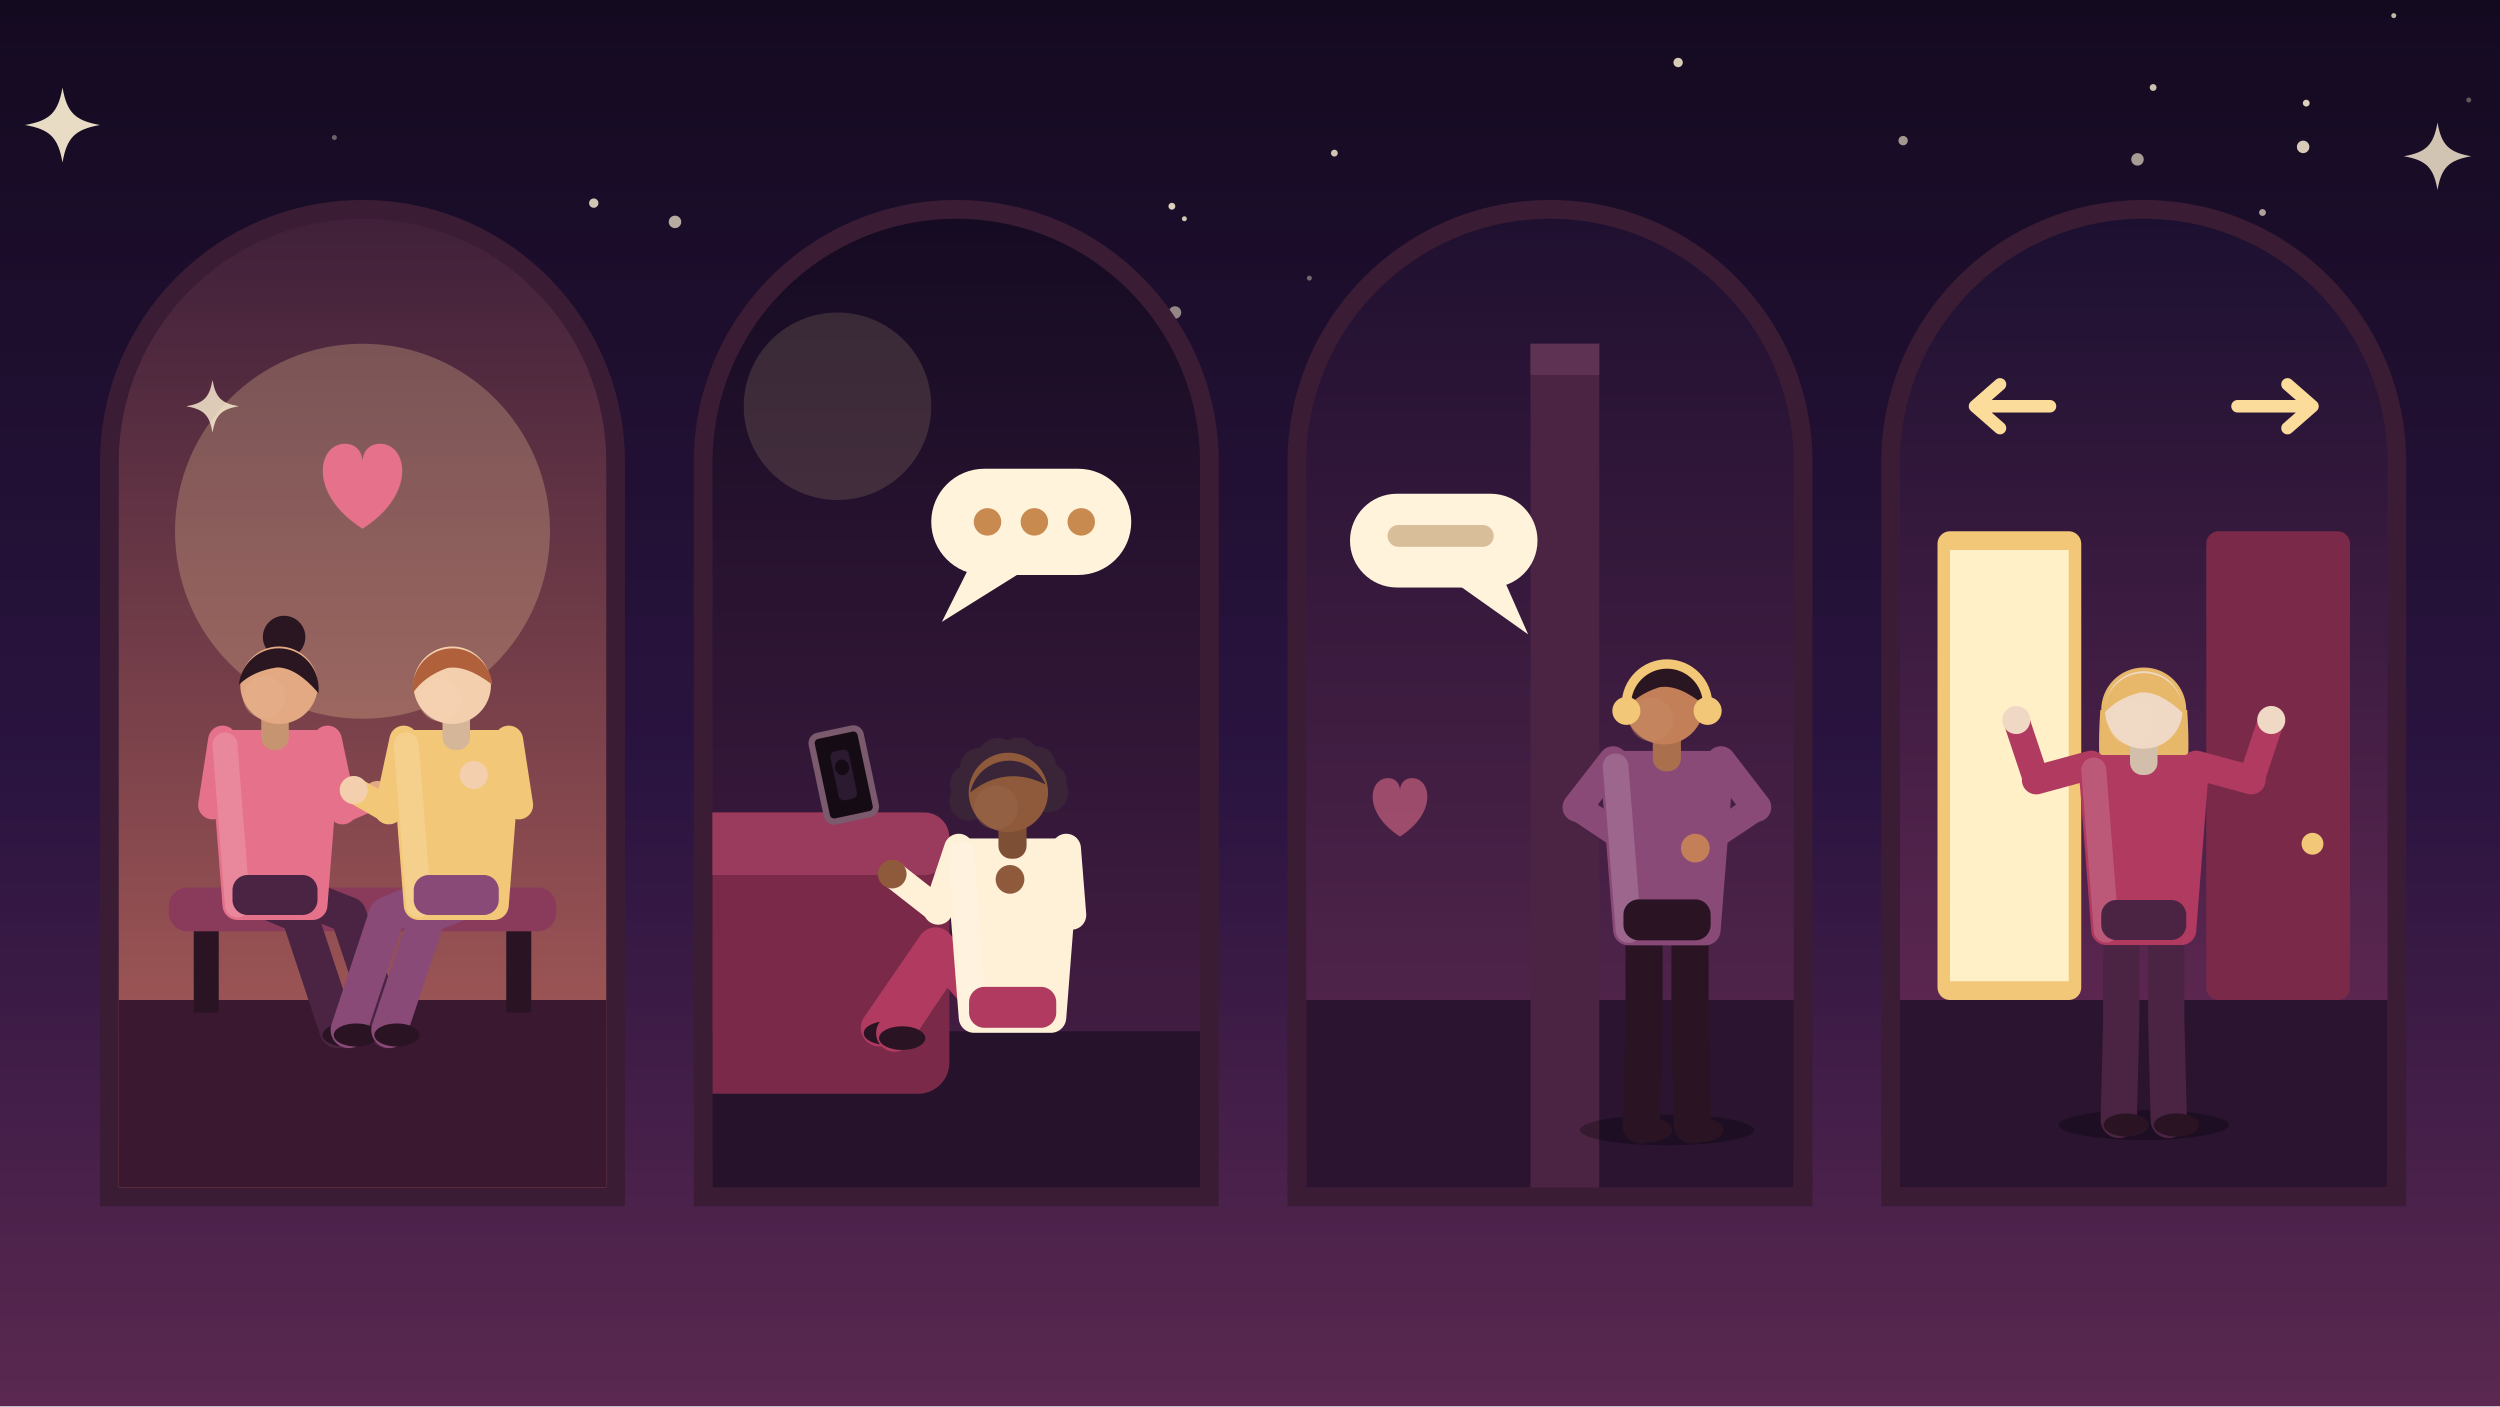
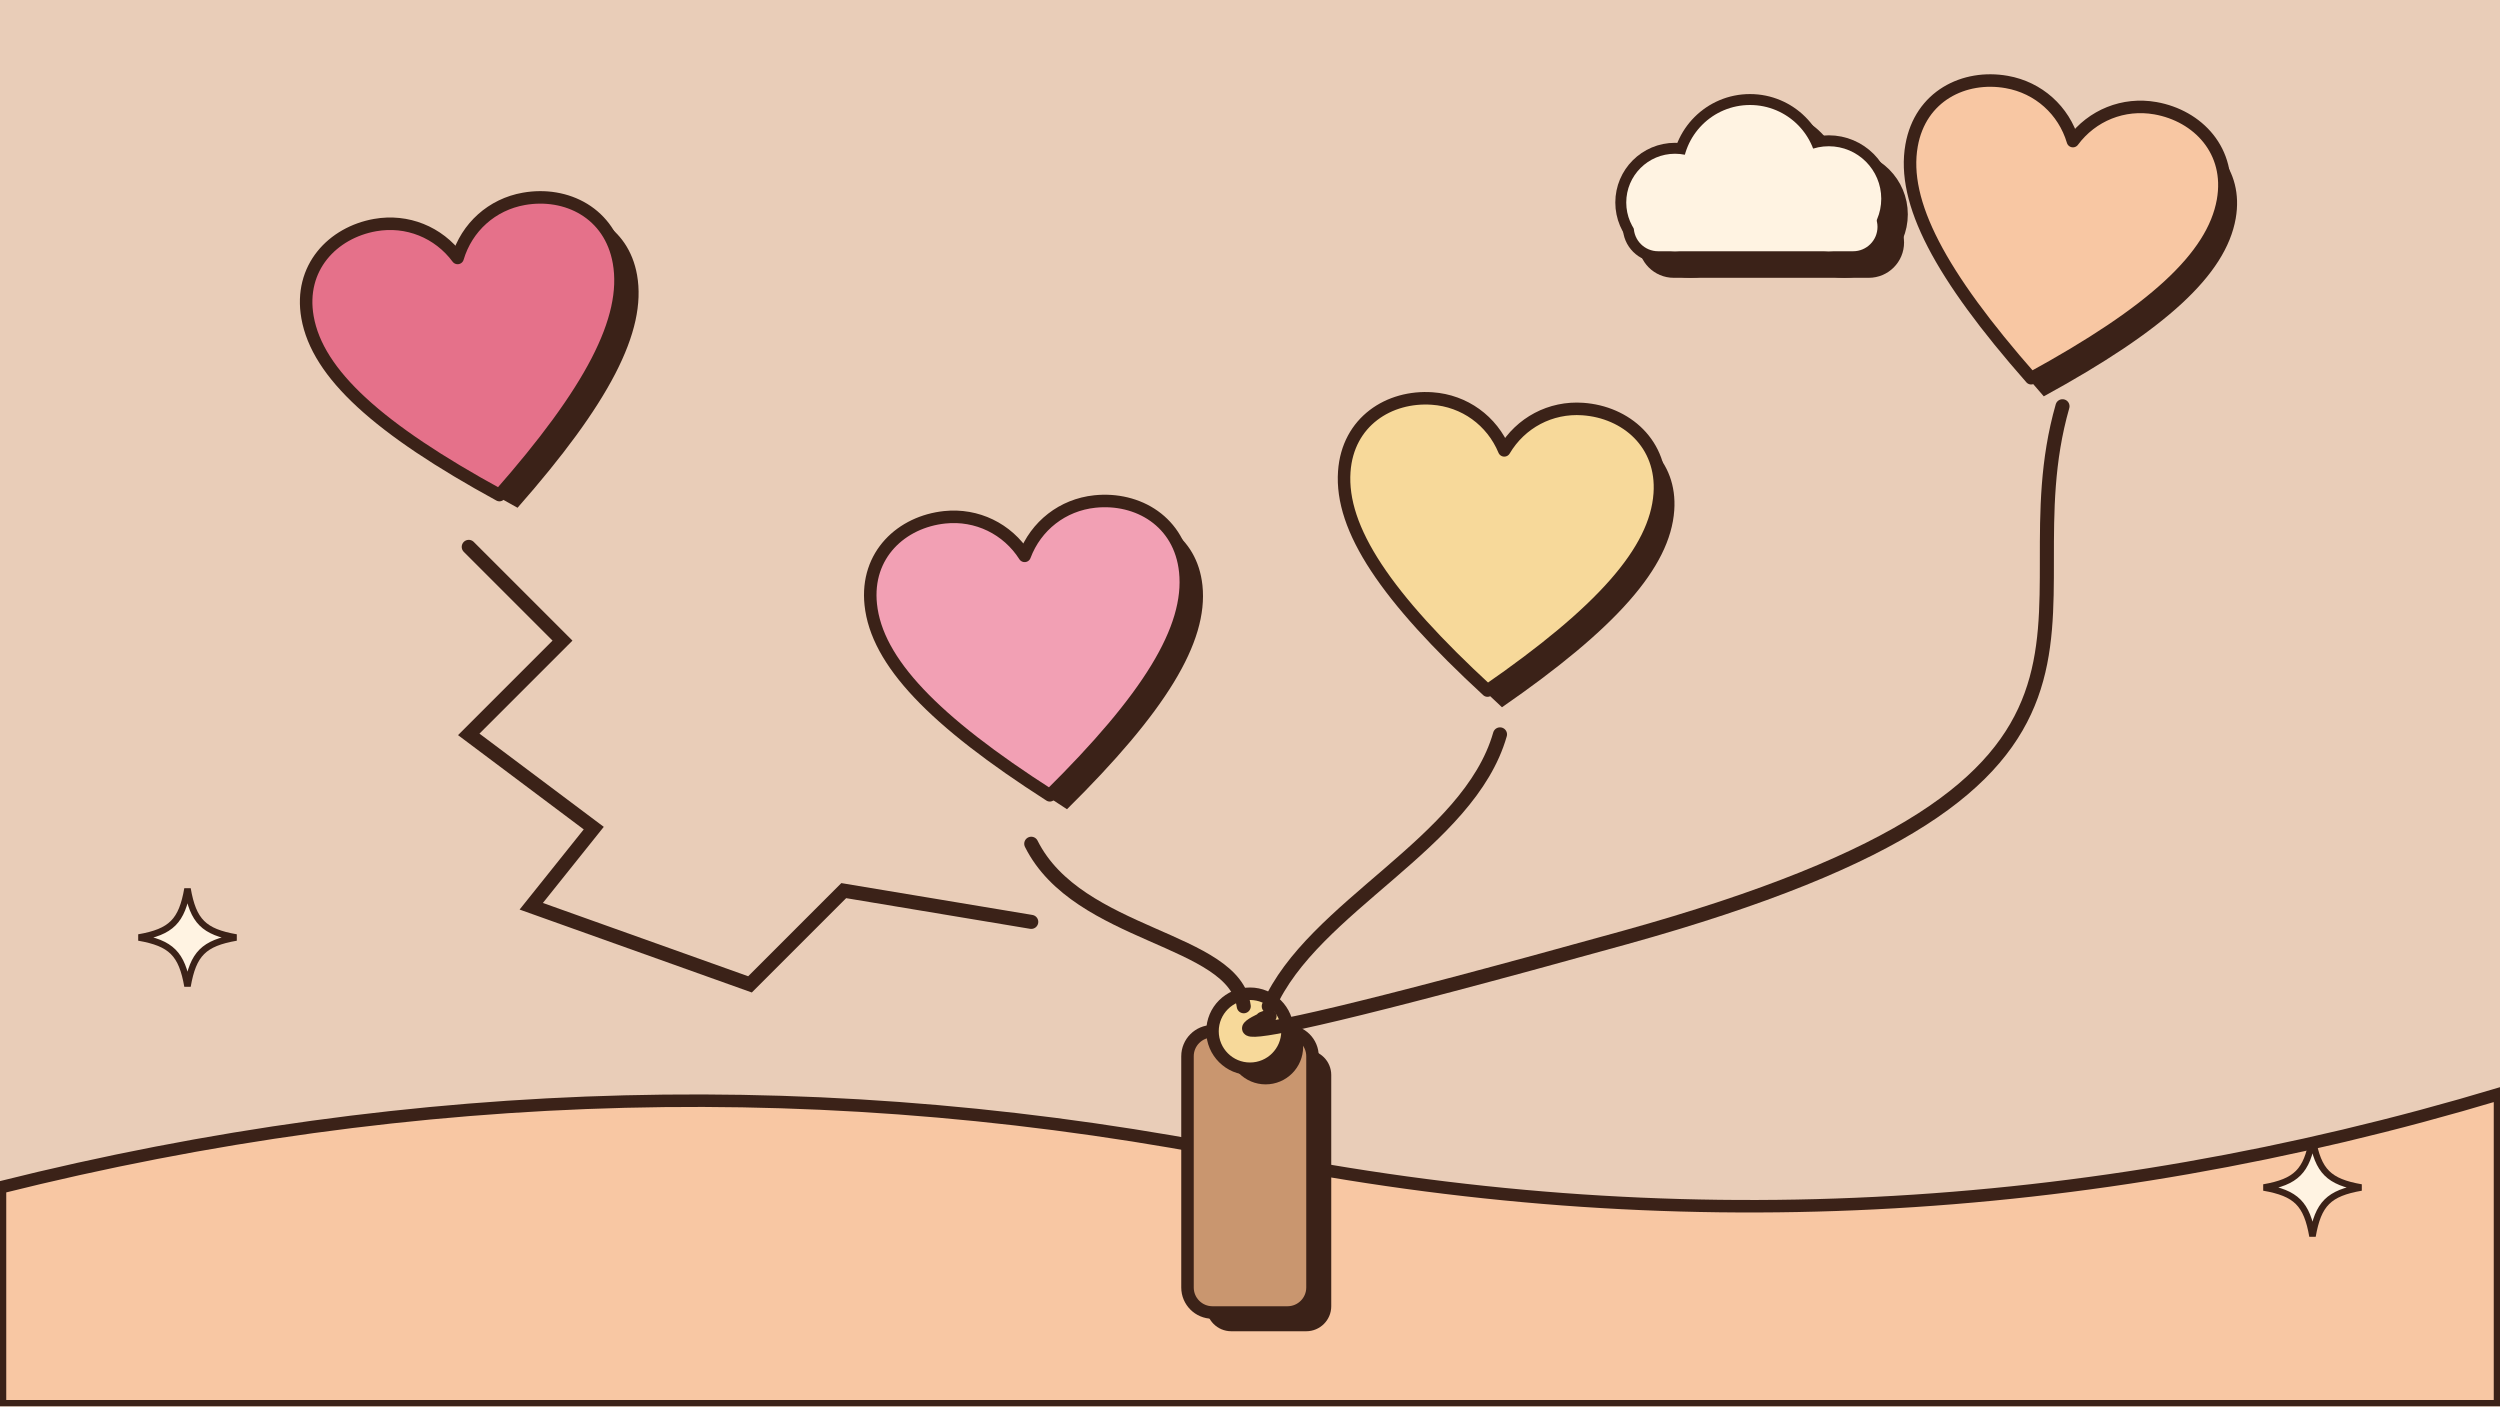
<svg xmlns="http://www.w3.org/2000/svg" viewBox="0 0 800 450" preserveAspectRatio="xMidYMid slice">
-   <defs>
-     <linearGradient id="a1bg" x1="0" y1="0" x2="0" y2="1">
-       <stop offset="0" stop-color="#140a20" />
-       <stop offset=".55" stop-color="#2a1440" />
-       <stop offset="1" stop-color="#5a2850" />
-     </linearGradient>
-   </defs>
-   <rect width="800" height="450" fill="url(#a1bg)" />
-   <circle cx="190" cy="65" r="1.5" fill="#fff3d6" opacity="0.80" />
-   <circle cx="379" cy="70" r="0.8" fill="#fff3d6" opacity="0.80" />
-   <circle cx="375" cy="66" r="1.1" fill="#fff3d6" opacity="0.85" />
-   <circle cx="376" cy="100" r="2.0" fill="#fff3d6" opacity="0.52" />
-   <circle cx="689" cy="28" r="1.1" fill="#fff3d6" opacity="0.78" />
-   <circle cx="419" cy="89" r="0.8" fill="#fff3d6" opacity="0.39" />
-   <circle cx="766" cy="5" r="0.8" fill="#fff3d6" opacity="0.75" />
-   <circle cx="216" cy="71" r="2.0" fill="#fff3d6" opacity="0.69" />
-   <circle cx="737" cy="47" r="2.0" fill="#fff3d6" opacity="0.83" />
-   <circle cx="107" cy="44" r="0.8" fill="#fff3d6" opacity="0.37" />
-   <circle cx="174" cy="116" r="2.0" fill="#fff3d6" opacity="0.73" />
-   <circle cx="684" cy="51" r="2.0" fill="#fff3d6" opacity="0.62" />
-   <circle cx="427" cy="49" r="1.1" fill="#fff3d6" opacity="0.80" />
-   <circle cx="546" cy="111" r="1.5" fill="#fff3d6" opacity="0.85" />
-   <circle cx="537" cy="20" r="1.5" fill="#fff3d6" opacity="0.83" />
-   <circle cx="724" cy="68" r="1.1" fill="#fff3d6" opacity="0.65" />
-   <circle cx="790" cy="32" r="0.8" fill="#fff3d6" opacity="0.33" />
-   <circle cx="683" cy="119" r="0.8" fill="#fff3d6" opacity="0.49" />
-   <circle cx="53" cy="108" r="0.8" fill="#fff3d6" opacity="0.46" />
-   <circle cx="615" cy="105" r="0.8" fill="#fff3d6" opacity="0.63" />
-   <circle cx="609" cy="45" r="1.5" fill="#fff3d6" opacity="0.60" />
-   <circle cx="738" cy="33" r="1.1" fill="#fff3d6" opacity="0.85" />
-   <clipPath id="a1ac">
-     <path d="M38 380 V148.0 A78.0 78.0 0 0 1 194 148.0 V380Z" />
-   </clipPath>
-   <linearGradient id="a1as" x1="0" y1="0" x2="0" y2="1">
-     <stop offset="0" stop-color="#40203a" />
-     <stop offset="1" stop-color="#b0605a" />
-   </linearGradient>
-   <path d="M32 386 V148.0 A84.0 84.0 0 0 1 200 148.0 V386Z" fill="#3a1c34" />
-   <g clip-path="url(#a1ac)">
-     <rect x="38" y="70" width="156" height="310" fill="url(#a1as)" />
-     <rect x="38" y="320" width="156" height="60" fill="#3a1830" />
-     <circle cx="116.0" cy="170" r="60" fill="#ffd9a0" opacity=".25" />
-     <rect x="54" y="284" width="124" height="14" rx="6" fill="#8a3a5a" />
-     <rect x="62" y="298" width="8" height="26" fill="#2a1424" />
-     <rect x="162" y="298" width="8" height="26" fill="#2a1424" />
-     <g transform="translate(88 288) scale(1 1) translate(-88 -288)">
-       <g transform="rotate(0 88 288)">
-         <g transform="rotate(6 88 231.6)">
-           <circle cx="88" cy="203.7" r="6.8" fill="#2a1620" />
-         </g>
-         <path d="M80.8 286.4 L95.8 292.8 L108.0 329.6" stroke="#4a2442" stroke-width="11.6" fill="none" stroke-linecap="round" stroke-linejoin="round" />
-         <ellipse cx="110.4" cy="331.2" rx="7.2" ry="3.7" fill="#2a1424" />
-         <path d="M95.2 286.4 L111.5 292.8 L123.8 329.6" stroke="#4a2442" stroke-width="11.6" fill="none" stroke-linecap="round" stroke-linejoin="round" />
-         <ellipse cx="126.2" cy="331.2" rx="7.2" ry="3.7" fill="#2a1424" />
-         <path d="M71.2 236.8 L68.0 257.6" stroke="#e5718a" stroke-width="9.2" fill="none" stroke-linecap="round" stroke-linejoin="round" />
-         <path d="M68.0 257.6 L82.4 248.0" stroke="#e5718a" stroke-width="8.4" fill="none" stroke-linecap="round" stroke-linejoin="round" />
-         <circle cx="82.4" cy="248.0" r="4.5" fill="#e3a982" />
-         <path d="M72.0 238.4 L104.0 238.4 L100.0 289.6 L76.0 289.6Z" fill="#e5718a" stroke="#e5718a" stroke-width="9.6" stroke-linejoin="round" />
-         <path d="M72.0 238.4 L76.0 289.6" stroke="#fff" stroke-opacity=".16" stroke-width="8.0" stroke-linecap="round" />
-         <rect x="74.4" y="280.0" width="27.2" height="12.8" rx="4.8" fill="#4a2442" />
-         <path d="M104.8 236.8 L109.6 259.2" stroke="#e5718a" stroke-width="9.2" fill="none" stroke-linecap="round" stroke-linejoin="round" />
-         <path d="M109.6 259.2 L120.8 254.4" stroke="#e5718a" stroke-width="8.4" fill="none" stroke-linecap="round" stroke-linejoin="round" />
-         <circle cx="120.8" cy="254.4" r="4.5" fill="#e3a982" />
-         <rect x="83.6" y="225.6" width="8.8" height="14.4" rx="4.0" fill="#c79472" />
-         <g transform="rotate(6 88 231.6)">
-           <circle cx="88" cy="219.2" r="12.4" fill="#e3a982" />
-           <circle cx="83.7" cy="223.5" r="6.8" fill="#e5b18e" opacity=".35" />
-           <path d="M75.2 220.4 A12.8 13.0 0 0 1 100.8 220.4 Q93.0 213.0 86.8 213.6 Q79.3 215.5 75.2 220.4Z" fill="#2a1620" />
-         </g>
-       </g>
-     </g>
-     <g transform="translate(146 288) scale(1 1) translate(-146 -288)">
-       <g transform="rotate(0 146 288)">
-         <g transform="rotate(-6 146 231.6)" />
-         <path d="M138.8 286.4 L123.8 292.8 L111.6 329.6" stroke="#8a4a78" stroke-width="11.6" fill="none" stroke-linecap="round" stroke-linejoin="round" />
-         <ellipse cx="114.0" cy="331.2" rx="7.2" ry="3.7" fill="#2a1424" />
-         <path d="M153.2 286.4 L136.9 292.8 L124.6 329.6" stroke="#8a4a78" stroke-width="11.6" fill="none" stroke-linecap="round" stroke-linejoin="round" />
-         <ellipse cx="127.0" cy="331.2" rx="7.2" ry="3.7" fill="#2a1424" />
-         <path d="M129.2 236.8 L124.4 259.2" stroke="#f2c777" stroke-width="9.2" fill="none" stroke-linecap="round" stroke-linejoin="round" />
-         <path d="M124.4 259.2 L113.2 252.8" stroke="#f2c777" stroke-width="8.4" fill="none" stroke-linecap="round" stroke-linejoin="round" />
-         <circle cx="113.2" cy="252.8" r="4.5" fill="#f4cfae" />
-         <path d="M130.0 238.4 L162.0 238.4 L158.0 289.6 L134.0 289.6Z" fill="#f2c777" stroke="#f2c777" stroke-width="9.6" stroke-linejoin="round" />
-         <path d="M130.0 238.4 L134.0 289.6" stroke="#fff" stroke-opacity=".16" stroke-width="8.0" stroke-linecap="round" />
-         <rect x="132.4" y="280.0" width="27.2" height="12.8" rx="4.8" fill="#8a4a78" />
-         <path d="M162.8 236.8 L166.0 257.6" stroke="#f2c777" stroke-width="9.2" fill="none" stroke-linecap="round" stroke-linejoin="round" />
-         <path d="M166.0 257.6 L151.6 248.0" stroke="#f2c777" stroke-width="8.4" fill="none" stroke-linecap="round" stroke-linejoin="round" />
-         <circle cx="151.6" cy="248.0" r="4.5" fill="#f4cfae" />
-         <rect x="141.6" y="225.6" width="8.8" height="14.4" rx="4.0" fill="#d6b699" />
-         <g transform="rotate(-6 146 231.6)">
-           <circle cx="146" cy="219.2" r="12.4" fill="#f4cfae" />
-           <circle cx="141.7" cy="223.5" r="6.8" fill="#f5d3b6" opacity=".35" />
-           <path d="M133.2 220.4 A12.8 13.0 0 0 1 158.8 220.4 Q151.0 213.0 144.8 213.6 Q137.3 215.5 133.2 220.4Z" fill="#b0603a" />
-         </g>
-       </g>
-     </g>
-     <path d="M0 14 C-22 0 -18 -20 -7 -20 C-2 -20 0 -16 0 -13 C0 -16 2 -20 7 -20 C18 -20 22 0 0 14 Z" transform="translate(116.0 158) rotate(0) scale(0.8)" fill="#e5718a" opacity="1" />
-     <path d="M0-12C1.4-4 4-1.4 12 0 4 1.4 1.4 4 0 12-1.4 4-4 1.4-12 0-4-1.4-1.4-4 0-12Z" transform="translate(68 130) scale(0.7)" fill="#fff3d6" opacity="0.8" />
+   <rect width="800" height="450" fill="#e9cdb8" />
+   <path d="M0 380 Q200 330 400 370 T800 350 V450 H0Z" fill="#f8c7a3" stroke="#3b2218" stroke-width="4" />
+   <g transform="">
+     <rect x="386" y="336" width="40" height="90" rx="8" fill="#3b2218" />
+     <rect x="380" y="330" width="40" height="90" rx="8" fill="#c9966f" stroke="#3b2218" stroke-width="4" />
  </g>
-   <clipPath id="a1bc">
-     <path d="M228 380 V148.0 A78.0 78.0 0 0 1 384 148.0 V380Z" />
-   </clipPath>
-   <linearGradient id="a1bs" x1="0" y1="0" x2="0" y2="1">
-     <stop offset="0" stop-color="#150b22" />
-     <stop offset="1" stop-color="#4a2048" />
-   </linearGradient>
-   <path d="M222 386 V148.0 A84.0 84.0 0 0 1 390 148.0 V386Z" fill="#3a1c34" />
-   <g clip-path="url(#a1bc)">
-     <rect x="228" y="70" width="156" height="310" fill="url(#a1bs)" />
-     <rect x="228" y="330" width="156" height="50" fill="#26122a" />
-     <rect x="218" y="260" width="85.8" height="90" rx="10" fill="#7a2a48" />
-     <rect x="218" y="260" width="85.8" height="20" rx="8" fill="#9a3a5c" />
-     <g transform="translate(324 324) scale(1 1) translate(-324 -324)">
-       <g transform="rotate(0 324 324)">
-         <g transform="rotate(-6 324 266.2)">
-           <circle cx="312.1" cy="249.6" r="6.4" fill="#3a2438" />
-           <circle cx="315.8" cy="244.7" r="6.4" fill="#3a2438" />
-           <circle cx="321.8" cy="242.2" r="6.4" fill="#3a2438" />
-           <circle cx="328.3" cy="242.7" r="6.4" fill="#3a2438" />
-           <circle cx="333.7" cy="246.1" r="6.4" fill="#3a2438" />
-           <circle cx="336.5" cy="251.5" r="6.4" fill="#3a2438" />
-           <circle cx="311.3" cy="254.8" r="6.4" fill="#3a2438" />
-           <circle cx="336.7" cy="254.8" r="6.4" fill="#3a2438" />
-         </g>
-         <path d="M316.6 322.4 L299.4 302.7 L281.4 328.9" stroke="#b03a60" stroke-width="11.9" fill="none" stroke-linecap="round" stroke-linejoin="round" />
-         <ellipse cx="283.8" cy="330.6" rx="7.4" ry="3.8" fill="#2a1424" />
-         <path d="M331.4 322.4 L302.7 306.0 L286.3 330.6" stroke="#b03a60" stroke-width="11.9" fill="none" stroke-linecap="round" stroke-linejoin="round" />
-         <ellipse cx="288.7" cy="332.2" rx="7.4" ry="3.8" fill="#2a1424" />
-         <path d="M306.8 271.5 L300.2 291.2" stroke="#fff0d8" stroke-width="9.4" fill="none" stroke-linecap="round" stroke-linejoin="round" />
-         <path d="M300.2 291.2 L285.5 279.7" stroke="#fff0d8" stroke-width="8.6" fill="none" stroke-linecap="round" stroke-linejoin="round" />
-         <circle cx="285.5" cy="279.7" r="4.6" fill="#8f5a3c" />
-         <path d="M307.6 273.2 L340.4 273.2 L336.3 325.6 L311.7 325.6Z" fill="#fff0d8" stroke="#fff0d8" stroke-width="9.8" stroke-linejoin="round" />
-         <path d="M307.6 273.2 L311.7 325.6" stroke="#fff" stroke-opacity=".16" stroke-width="8.2" stroke-linecap="round" />
-         <rect x="310.1" y="315.8" width="27.9" height="13.1" rx="4.9" fill="#b03a60" />
-         <path d="M341.2 271.5 L342.9 292.8" stroke="#fff0d8" stroke-width="9.4" fill="none" stroke-linecap="round" stroke-linejoin="round" />
-         <path d="M342.9 292.8 L323.2 281.4" stroke="#fff0d8" stroke-width="8.6" fill="none" stroke-linecap="round" stroke-linejoin="round" />
-         <circle cx="323.2" cy="281.4" r="4.6" fill="#8f5a3c" />
-         <rect x="319.5" y="260.0" width="9.0" height="14.8" rx="4.1" fill="#7d4f34" />
-         <g transform="rotate(-6 324 266.2)">
-           <circle cx="324" cy="253.5" r="12.7" fill="#8f5a3c" />
-           <circle cx="319.6" cy="257.9" r="7.0" fill="#9a6a4f" opacity=".35" />
-           <path d="M311.9 252.2 A12.7 12.7 0 0 1 336.1 252.2 Q324.0 244.6 311.9 252.2Z" fill="#3a2438" />
-         </g>
-       </g>
-     </g>
-     <g transform="rotate(-12 270.0 248.0)">
-       <rect x="262" y="234" width="16" height="28" rx="2.4" fill="#150b14" stroke="#7a5a6c" stroke-width="2" />
-       <rect x="267" y="240" width="6" height="16" rx="1.76" fill="#2c1a30" />
-       <rect x="267.76" y="243" width="4.48" height="5" rx="2.5" fill="#150b14" />
-     </g>
-     <rect x="298" y="150" width="64" height="34" rx="17.0" fill="#fff3dc" />
-     <path d="M309.9 182 L301.4 199 L328.6 182Z" fill="#fff3dc" />
-     <circle cx="316" cy="167" r="4.4" fill="#c98a50" />
-     <circle cx="331" cy="167" r="4.4" fill="#c98a50" />
-     <circle cx="346" cy="167" r="4.4" fill="#c98a50" />
-     <circle cx="268" cy="130" r="30" fill="#ffd9a0" opacity=".14" />
+   <circle cx="405" cy="335" r="12" fill="#3b2218" />
+   <circle cx="400" cy="330" r="12" fill="#f7d99a" stroke="#3b2218" stroke-width="4" />
+   <path d="M330 270 C345 300 395 300 398 322" fill="none" stroke="#3b2218" stroke-width="4.5" stroke-linecap="round" />
+   <g transform="translate(272.5 154.4) rotate(-6 50 44) scale(1.15)">
+     <path d="M50 88 C20 64 6 46 6 30 C6 16 17 8 29 8 C38 8 46 13 50 21 C54 13 62 8 71 8 C83 8 94 16 94 30 C94 46 80 64 50 88 Z" transform="translate(4.35 4.35)" fill="#3b2218" />
+     <path d="M50 88 C20 64 6 46 6 30 C6 16 17 8 29 8 C38 8 46 13 50 21 C54 13 62 8 71 8 C83 8 94 16 94 30 C94 46 80 64 50 88 Z" fill="#f2a0b4" stroke="#3b2218" stroke-width="3.48" stroke-linejoin="round" />
  </g>
-   <clipPath id="a1cc">
-     <path d="M418 380 V148.0 A78.0 78.0 0 0 1 574 148.0 V380Z" />
-   </clipPath>
-   <linearGradient id="a1cs" x1="0" y1="0" x2="0" y2="1">
-     <stop offset="0" stop-color="#201030" />
-     <stop offset="1" stop-color="#5a2850" />
-   </linearGradient>
-   <path d="M412 386 V148.0 A84.0 84.0 0 0 1 580 148.0 V386Z" fill="#3a1c34" />
-   <g clip-path="url(#a1cc)">
-     <rect x="418" y="70" width="156" height="310" fill="url(#a1cs)" />
-     <rect x="418" y="320" width="156" height="60" fill="#2a1430" />
-     <rect x="489.76" y="110" width="22" height="270" fill="#4a2442" />
-     <rect x="489.76" y="110" width="22" height="10" fill="#5e3252" />
-     <g transform="translate(533.44 296) scale(1 1) translate(-533.44 -296)">
-       <ellipse cx="533.44" cy="361.6" rx="27.9" ry="4.9" fill="#000" opacity=".28" />
-       <g transform="rotate(0 533.44 296)">
-         <g transform="rotate(-4 533.44 238.2)" />
-         <path d="M526.1 294.4 L526.1 327.2 L525.2 360.0" stroke="#2a1424" stroke-width="11.9" fill="none" stroke-linecap="round" stroke-linejoin="round" />
-         <ellipse cx="527.7" cy="361.6" rx="7.4" ry="3.8" fill="#2a1424" />
-         <path d="M540.8 294.4 L540.8 327.2 L541.6 360.0" stroke="#2a1424" stroke-width="11.9" fill="none" stroke-linecap="round" stroke-linejoin="round" />
-         <ellipse cx="544.1" cy="361.6" rx="7.4" ry="3.8" fill="#2a1424" />
-         <path d="M516.2 243.5 L504.7 258.3" stroke="#8a4a78" stroke-width="9.4" fill="none" stroke-linecap="round" stroke-linejoin="round" />
-         <path d="M504.7 258.3 L524.4 271.4" stroke="#8a4a78" stroke-width="8.6" fill="none" stroke-linecap="round" stroke-linejoin="round" />
-         <circle cx="524.4" cy="271.4" r="4.6" fill="#c27f58" />
-         <path d="M517.0 245.2 L549.8 245.2 L545.7 297.6 L521.1 297.6Z" fill="#8a4a78" stroke="#8a4a78" stroke-width="9.8" stroke-linejoin="round" />
-         <path d="M517.0 245.2 L521.1 297.6" stroke="#fff" stroke-opacity=".16" stroke-width="8.2" stroke-linecap="round" />
-         <rect x="519.5" y="287.8" width="27.9" height="13.1" rx="4.9" fill="#2a1424" />
-         <path d="M550.7 243.5 L562.1 258.3" stroke="#8a4a78" stroke-width="9.4" fill="none" stroke-linecap="round" stroke-linejoin="round" />
-         <path d="M562.1 258.3 L542.5 271.4" stroke="#8a4a78" stroke-width="8.6" fill="none" stroke-linecap="round" stroke-linejoin="round" />
-         <circle cx="542.5" cy="271.4" r="4.6" fill="#c27f58" />
-         <rect x="528.9" y="232.0" width="9.0" height="14.8" rx="4.1" fill="#aa6f4d" />
-         <g transform="rotate(-4 533.44 238.2)">
-           <circle cx="533.44" cy="225.5" r="12.7" fill="#c27f58" />
-           <circle cx="529.0" cy="229.9" r="7.0" fill="#c88b68" opacity=".35" />
-           <path d="M520.3 226.8 A13.1 13.3 0 0 1 546.5 226.8 Q538.5 219.1 532.2 219.8 Q524.5 221.7 520.3 226.8Z" fill="#2a1620" />
-         </g>
-       </g>
-     </g>
-     <path d="M520.44 225.48 A13 13 0 0 1 546.44 225.48" stroke="#f2c777" stroke-width="3" fill="none" />
-     <circle cx="520.44" cy="227.48" r="4.5" fill="#f2c777" />
-     <circle cx="546.44" cy="227.48" r="4.5" fill="#f2c777" />
-     <g opacity=".55">
-       <path d="M0 14 C-22 0 -18 -20 -7 -20 C-2 -20 0 -16 0 -13 C0 -16 2 -20 7 -20 C18 -20 22 0 0 14 Z" transform="translate(448 260) rotate(0) scale(0.55)" fill="#e5718a" opacity="1" />
-     </g>
-     <rect x="432" y="158" width="60" height="30" rx="15.0" fill="#fff3dc" />
-     <path d="M481.5 186 L489.0 203 L465.0 186Z" fill="#fff3dc" />
-     <rect x="444" y="168" width="34" height="7" rx="3.5" fill="#d9bf99" />
+   <path d="M660 130 C640 200 700 250 520 300 S420 320 404 326" fill="none" stroke="#3b2218" stroke-width="4.5" stroke-linecap="round" />
+   <g transform="translate(602.5 19.4) rotate(10 50 44) scale(1.15)">
+     <path d="M50 88 C20 64 6 46 6 30 C6 16 17 8 29 8 C38 8 46 13 50 21 C54 13 62 8 71 8 C83 8 94 16 94 30 C94 46 80 64 50 88 Z" transform="translate(4.35 4.35)" fill="#3b2218" />
+     <path d="M50 88 C20 64 6 46 6 30 C6 16 17 8 29 8 C38 8 46 13 50 21 C54 13 62 8 71 8 C83 8 94 16 94 30 C94 46 80 64 50 88 Z" fill="#f8c7a3" stroke="#3b2218" stroke-width="3.48" stroke-linejoin="round" />
  </g>
-   <clipPath id="a1dc">
-     <path d="M608 380 V148.0 A78.0 78.0 0 0 1 764 148.0 V380Z" />
-   </clipPath>
-   <linearGradient id="a1ds" x1="0" y1="0" x2="0" y2="1">
-     <stop offset="0" stop-color="#1c1030" />
-     <stop offset="1" stop-color="#6a2c58" />
-   </linearGradient>
-   <path d="M602 386 V148.0 A84.0 84.0 0 0 1 770 148.0 V386Z" fill="#3a1c34" />
-   <g clip-path="url(#a1dc)">
-     <rect x="608" y="70" width="156" height="310" fill="url(#a1ds)" />
-     <rect x="608" y="320" width="156" height="60" fill="#2a1430" />
-     <rect x="620" y="170" width="46" height="150" rx="4" fill="#f2c777" />
-     <rect x="624" y="176" width="38" height="138" fill="#fff0c8" />
-     <rect x="706" y="170" width="46" height="150" rx="4" fill="#7a2a48" />
-     <circle cx="740" cy="270" r="3.5" fill="#f2c777" />
-     <g transform="translate(686.0 296) scale(1 1) translate(-686.0 -296)">
-       <ellipse cx="686.0" cy="360.0" rx="27.2" ry="4.8" fill="#000" opacity=".28" />
-       <g transform="rotate(0 686.0 296)">
-         <g transform="rotate(0 686.0 239.6)">
-           <path d="M672.1 227.2 Q669.9 259.4 679.8 260.7 L692.2 260.7 Q702.1 259.4 699.9 227.2 Z" fill="#e8b86a" />
-           <circle cx="686.0" cy="227.2" r="13.6" fill="#e8b86a" />
-         </g>
-         <path d="M678.8 294.4 L678.8 326.4 L678.0 358.4" stroke="#4a2442" stroke-width="11.6" fill="none" stroke-linecap="round" stroke-linejoin="round" />
-         <ellipse cx="680.4" cy="360.0" rx="7.2" ry="3.7" fill="#2a1424" />
-         <path d="M693.2 294.4 L693.2 326.4 L694.0 358.4" stroke="#4a2442" stroke-width="11.6" fill="none" stroke-linecap="round" stroke-linejoin="round" />
-         <ellipse cx="696.4" cy="360.0" rx="7.2" ry="3.7" fill="#2a1424" />
-         <path d="M669.2 244.8 L651.6 249.6" stroke="#b03a60" stroke-width="9.2" fill="none" stroke-linecap="round" stroke-linejoin="round" />
-         <path d="M651.6 249.6 L645.2 230.4" stroke="#b03a60" stroke-width="8.4" fill="none" stroke-linecap="round" stroke-linejoin="round" />
-         <circle cx="645.2" cy="230.4" r="4.5" fill="#f0d9c4" />
-         <path d="M670.0 246.4 L702.0 246.4 L698.0 297.6 L674.0 297.6Z" fill="#b03a60" stroke="#b03a60" stroke-width="9.6" stroke-linejoin="round" />
-         <path d="M670.0 246.4 L674.0 297.6" stroke="#fff" stroke-opacity=".16" stroke-width="8.0" stroke-linecap="round" />
-         <rect x="672.4" y="288.0" width="27.2" height="12.8" rx="4.8" fill="#4a2442" />
-         <path d="M702.8 244.8 L720.4 249.6" stroke="#b03a60" stroke-width="9.2" fill="none" stroke-linecap="round" stroke-linejoin="round" />
-         <path d="M720.4 249.6 L726.8 230.4" stroke="#b03a60" stroke-width="8.4" fill="none" stroke-linecap="round" stroke-linejoin="round" />
-         <circle cx="726.8" cy="230.4" r="4.5" fill="#f0d9c4" />
-         <rect x="681.6" y="233.6" width="8.8" height="14.4" rx="4.0" fill="#d3beac" />
-         <g transform="rotate(0 686.0 239.6)">
-           <circle cx="686.0" cy="227.2" r="12.4" fill="#f0d9c4" />
-           <circle cx="681.7" cy="231.5" r="6.8" fill="#f1dcc9" opacity=".35" />
-           <path d="M673.2 228.4 A12.8 13.0 0 0 1 698.8 228.4 Q691.0 221.0 684.8 221.6 Q677.3 223.5 673.2 228.4Z" fill="#e8b86a" />
-         </g>
-       </g>
-     </g>
-     <path d="M656.0 130 h-24 M632.0 130 l8 -7 M632.0 130 l8 7 M716.0 130 h24 M740.0 130 l-8 -7 M740.0 130 l-8 7" stroke="#fbdc9a" stroke-width="4" stroke-linecap="round" fill="none" />
+   <path d="M480 235 C470 270 420 290 406 322" fill="none" stroke="#3b2218" stroke-width="4.5" stroke-linecap="round" />
+   <g transform="translate(422.5 119.4) rotate(4 50 44) scale(1.15)">
+     <path d="M50 88 C20 64 6 46 6 30 C6 16 17 8 29 8 C38 8 46 13 50 21 C54 13 62 8 71 8 C83 8 94 16 94 30 C94 46 80 64 50 88 Z" transform="translate(4.35 4.35)" fill="#3b2218" />
+     <path d="M50 88 C20 64 6 46 6 30 C6 16 17 8 29 8 C38 8 46 13 50 21 C54 13 62 8 71 8 C83 8 94 16 94 30 C94 46 80 64 50 88 Z" fill="#f7d99a" stroke="#3b2218" stroke-width="3.48" stroke-linejoin="round" />
  </g>
-   <path d="M0-12C1.4-4 4-1.4 12 0 4 1.4 1.4 4 0 12-1.4 4-4 1.4-12 0-4-1.4-1.4-4 0-12Z" transform="translate(20 40) scale(1)" fill="#fff3d6" opacity="0.9" />
-   <path d="M0-12C1.4-4 4-1.4 12 0 4 1.4 1.4 4 0 12-1.4 4-4 1.4-12 0-4-1.4-1.4-4 0-12Z" transform="translate(780 50) scale(0.9)" fill="#fff3d6" opacity="0.8" />
+   <path d="M150 175 l30 30 l-30 30 l40 30 l-20 25 l70 25 l30 -30 l60 10" fill="none" stroke="#3b2218" stroke-width="4.5" stroke-linecap="round" />
+   <g transform="translate(92.5 59.4) rotate(-10 50 44) scale(1.15)">
+     <path d="M50 88 C20 64 6 46 6 30 C6 16 17 8 29 8 C38 8 46 13 50 21 C54 13 62 8 71 8 C83 8 94 16 94 30 C94 46 80 64 50 88 Z" transform="translate(4.35 4.35)" fill="#3b2218" />
+     <path d="M50 88 C20 64 6 46 6 30 C6 16 17 8 29 8 C38 8 46 13 50 21 C54 13 62 8 71 8 C83 8 94 16 94 30 C94 46 80 64 50 88 Z" fill="#e5718a" stroke="#3b2218" stroke-width="3.48" stroke-linejoin="round" />
+   </g>
+   <path d="M0-12C1.4-4 4-1.4 12 0 4 1.4 1.4 4 0 12-1.4 4-4 1.4-12 0-4-1.4-1.4-4 0-12Z" transform="translate(740 380) scale(1.3)" fill="#fff3e2" stroke="#3b2218" stroke-width="1.6" />
+   <path d="M0-12C1.4-4 4-1.4 12 0 4 1.4 1.4 4 0 12-1.4 4-4 1.4-12 0-4-1.4-1.4-4 0-12Z" transform="translate(60 300) scale(1.3)" fill="#fff3e2" stroke="#3b2218" stroke-width="1.6" />
+   <g transform="translate(5 5)">
+     <circle cx="536.0" cy="64.8" r="15.6" fill="#3b2218" stroke="#3b2218" stroke-width="7.0" stroke-linejoin="round" />
+     <circle cx="560" cy="55.2" r="21.6" fill="#3b2218" stroke="#3b2218" stroke-width="7.0" stroke-linejoin="round" />
+     <circle cx="585.2" cy="63.6" r="16.8" fill="#3b2218" stroke="#3b2218" stroke-width="7.0" stroke-linejoin="round" />
+     <rect x="522.8" y="64.8" width="78.0" height="15.6" rx="7.8" fill="#3b2218" stroke="#3b2218" stroke-width="7.0" stroke-linejoin="round" />
+   </g>
+   <circle cx="536.0" cy="64.8" r="15.6" fill="#3b2218" stroke="#3b2218" stroke-width="7.0" stroke-linejoin="round" />
+   <circle cx="560" cy="55.2" r="21.6" fill="#3b2218" stroke="#3b2218" stroke-width="7.0" stroke-linejoin="round" />
+   <circle cx="585.2" cy="63.6" r="16.8" fill="#3b2218" stroke="#3b2218" stroke-width="7.0" stroke-linejoin="round" />
+   <rect x="522.8" y="64.8" width="78.0" height="15.6" rx="7.8" fill="#3b2218" stroke="#3b2218" stroke-width="7.0" stroke-linejoin="round" />
+   <circle cx="536.0" cy="64.8" r="15.6" fill="#fff3e2" />
+   <circle cx="560" cy="55.2" r="21.6" fill="#fff3e2" />
+   <circle cx="585.2" cy="63.6" r="16.8" fill="#fff3e2" />
+   <rect x="522.8" y="64.8" width="78.0" height="15.6" rx="7.8" fill="#fff3e2" />
</svg>
